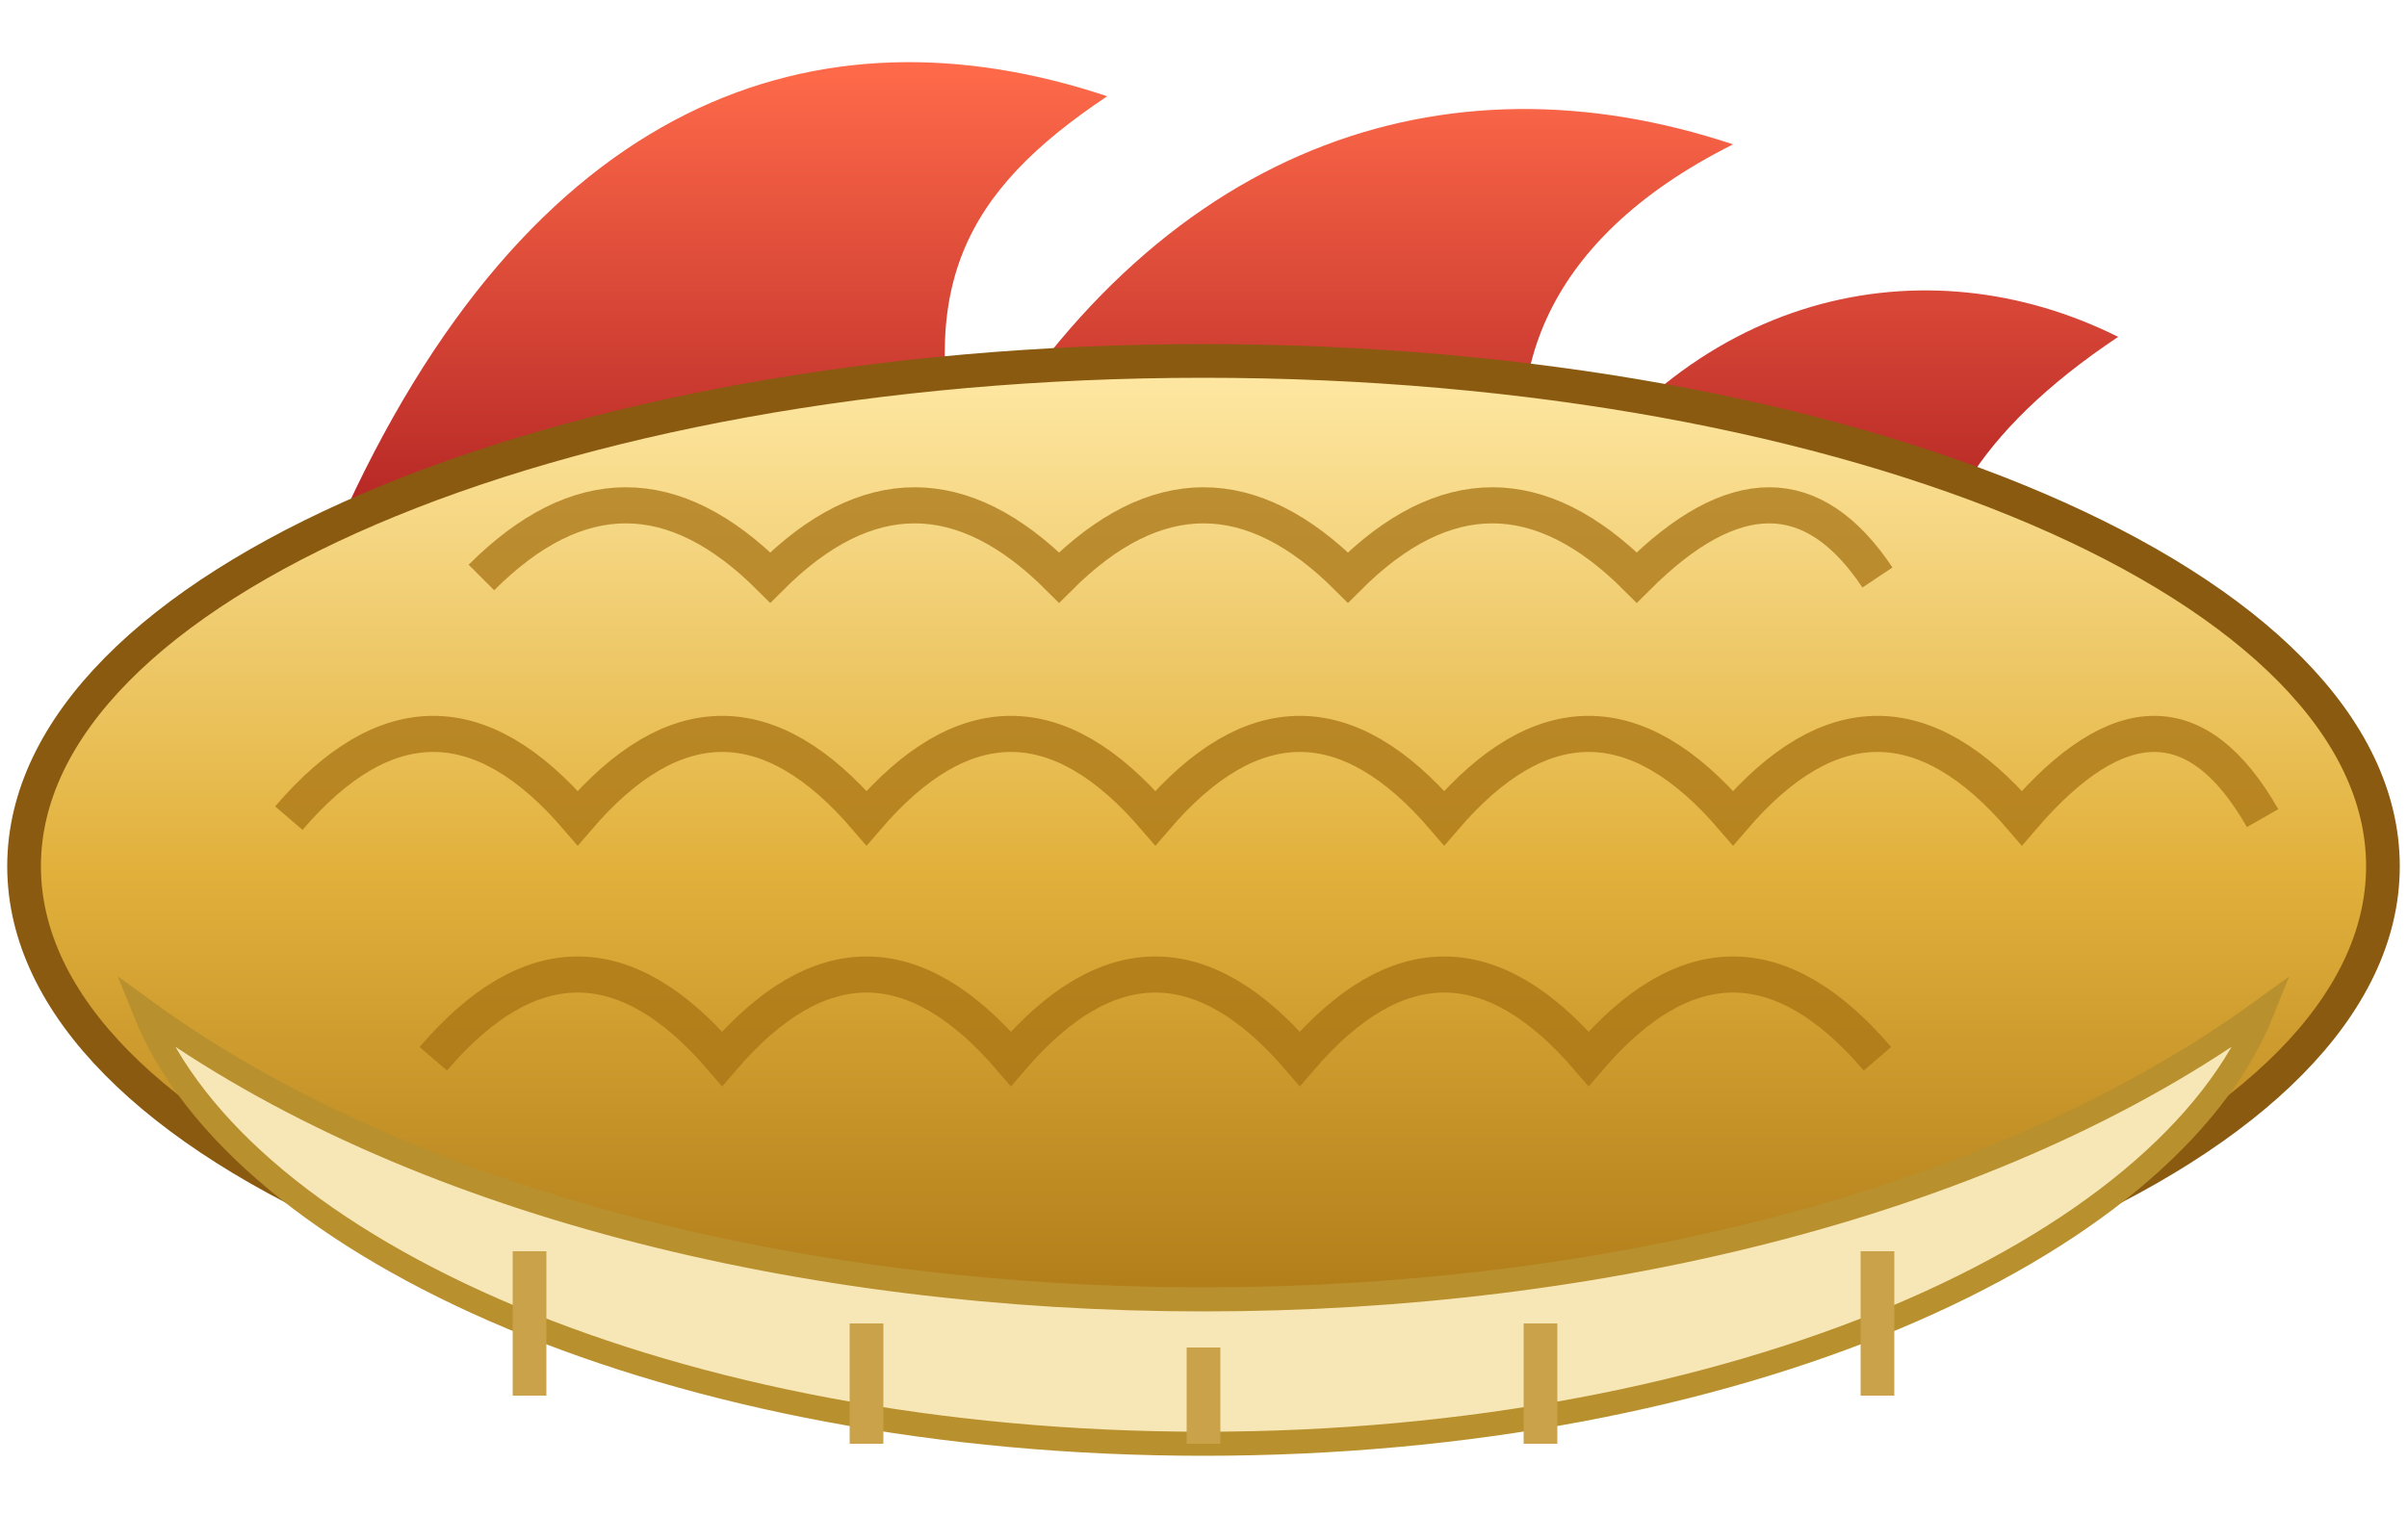
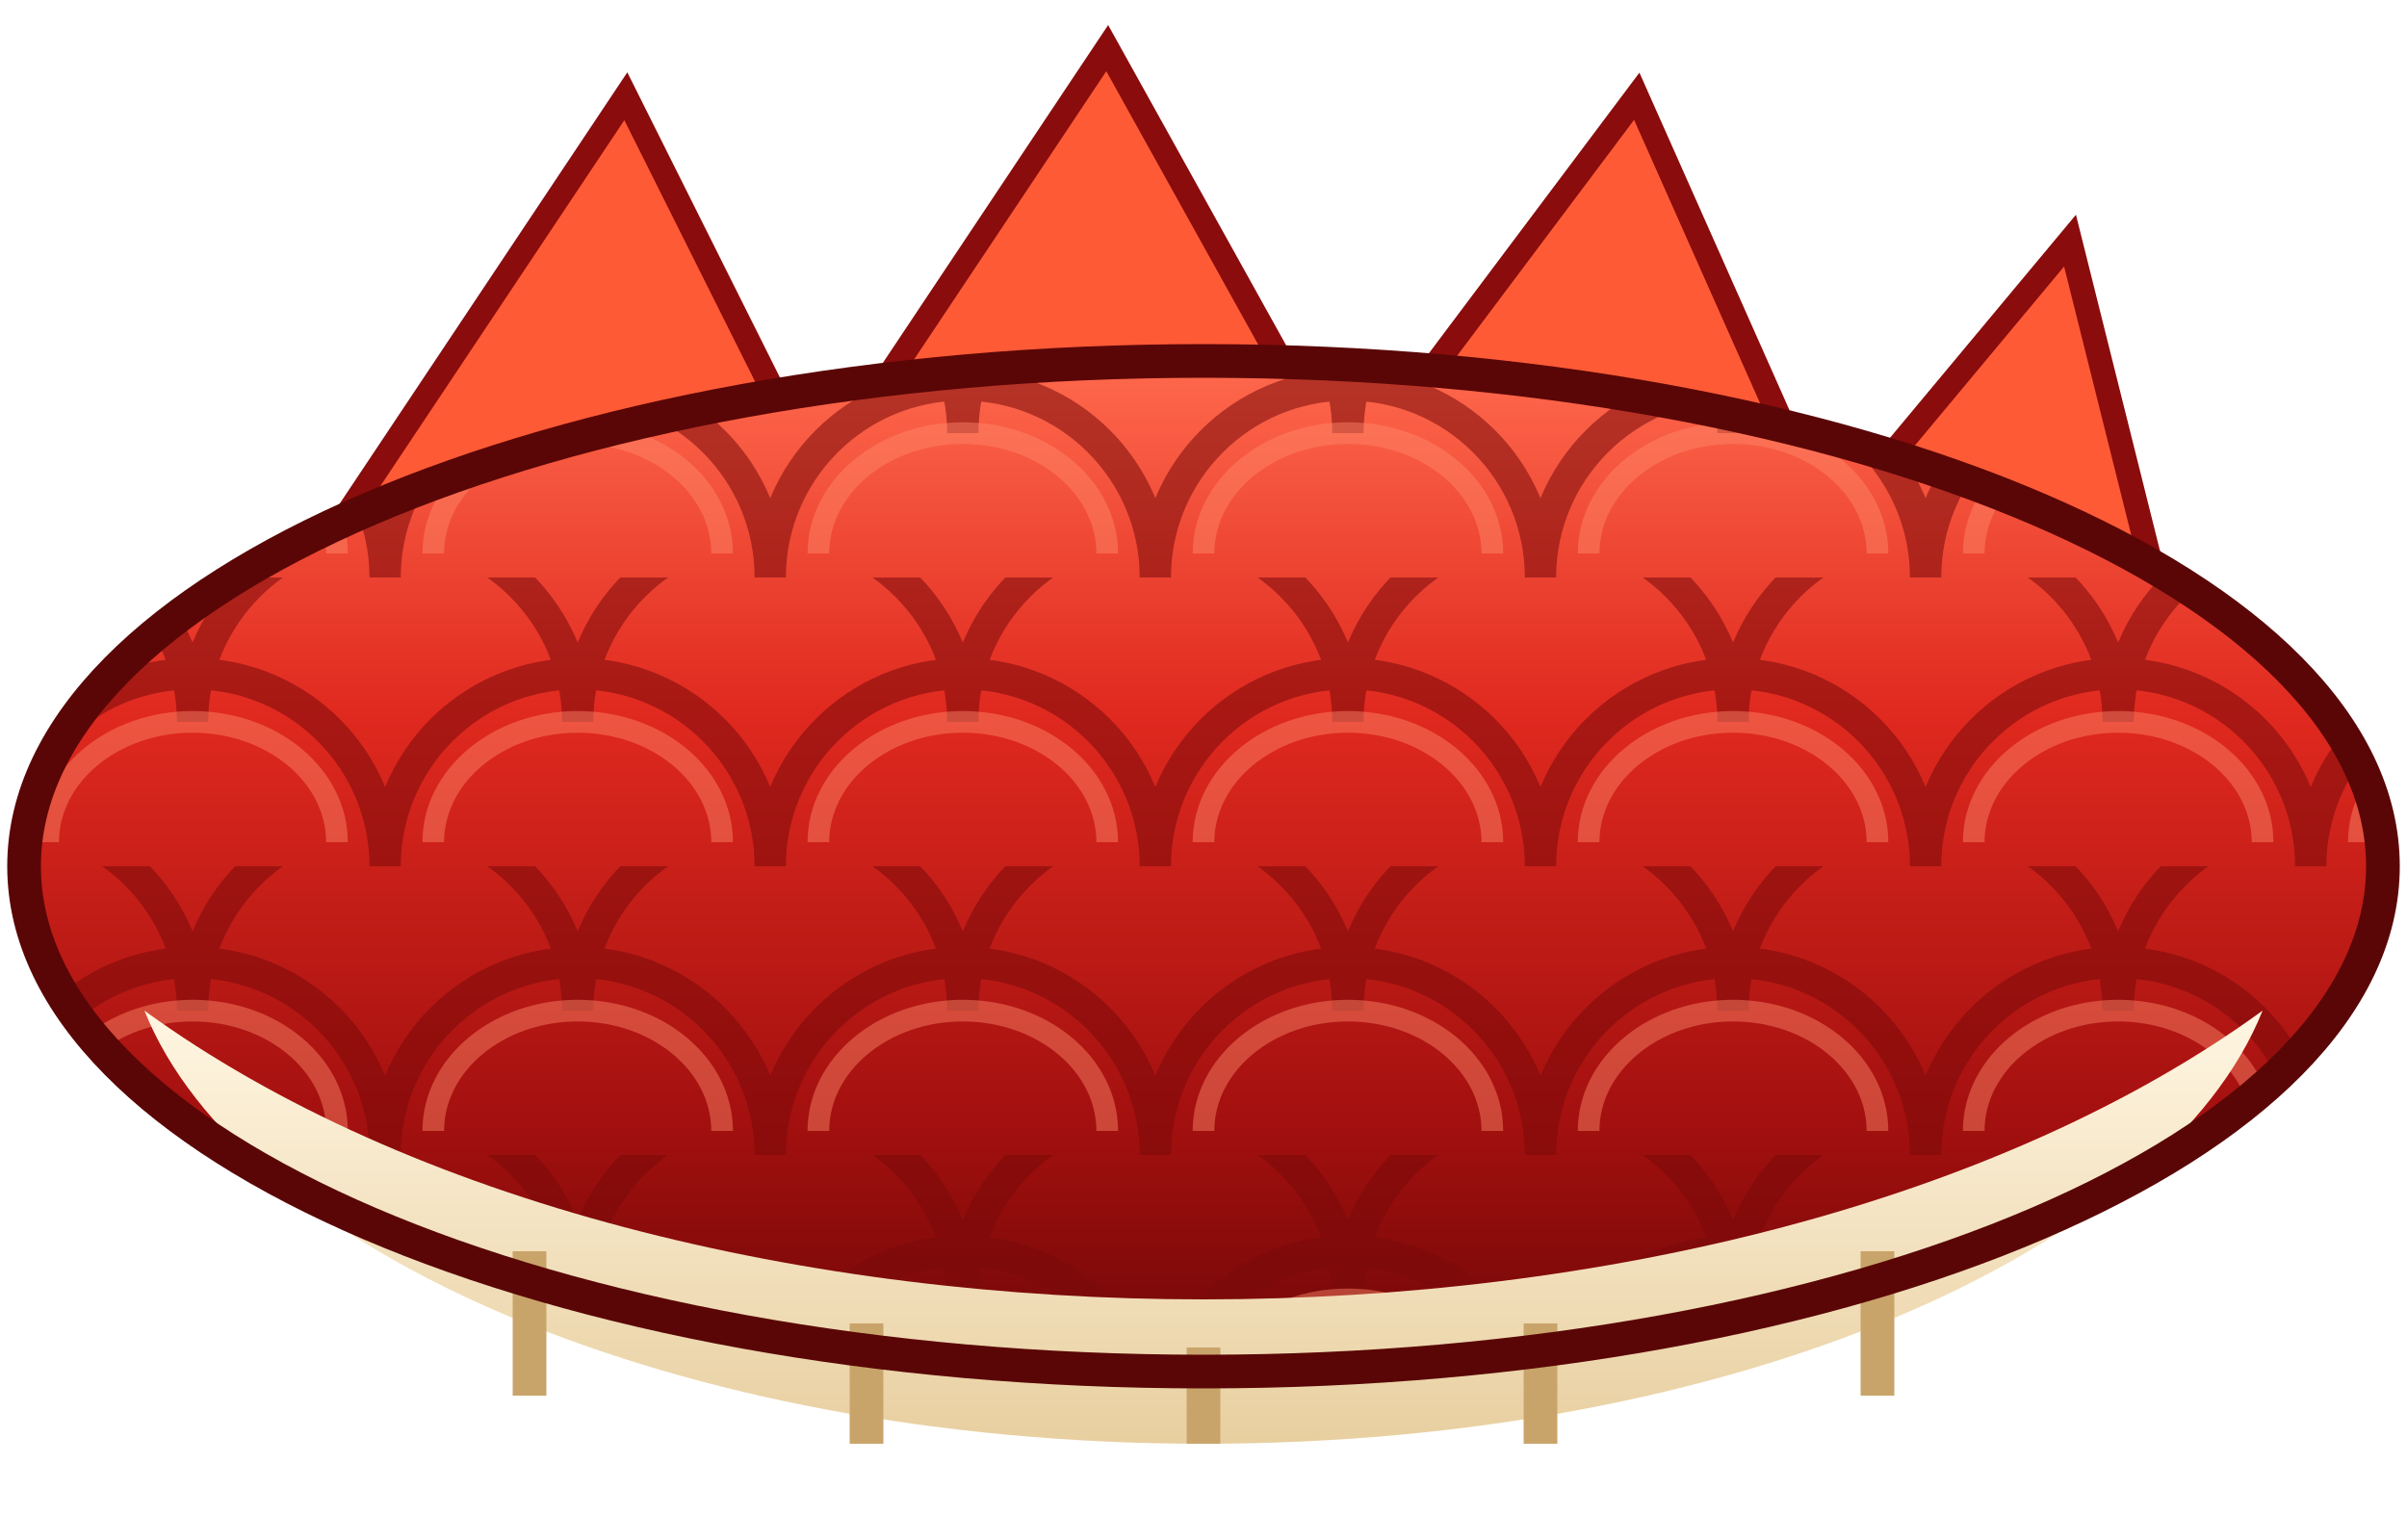
<svg xmlns="http://www.w3.org/2000/svg" viewBox="0 0 100 64">
  <defs>
-     <linearGradient id="e" x1="0" y1="0" x2="0" y2="1">
-       <stop offset="0" stop-color="#ffe9a6" />
-       <stop offset=".5" stop-color="#e2b13c" />
-       <stop offset="1" stop-color="#a87414" />
+     <linearGradient id="nb" x1="0" y1="0" x2="0" y2="1">
+       <stop offset="0" stop-color="#ff6a4d" />
+       <stop offset=".35" stop-color="#e0291f" />
+       <stop offset=".75" stop-color="#a3100f" />
+       <stop offset="1" stop-color="#6e0707" />
    </linearGradient>
-     <linearGradient id="m" x1="0" y1="0" x2="0" y2="1">
-       <stop offset="0" stop-color="#ff6b4a" />
-       <stop offset="1" stop-color="#a3161c" />
+     <linearGradient id="nh" x1="0" y1="0" x2="0" y2="1">
+       <stop offset="0" stop-color="#ff7a5a" />
+       <stop offset=".5" stop-color="#d9241a" />
+       <stop offset="1" stop-color="#8a0c0c" />
    </linearGradient>
+     <linearGradient id="ne" x1="0" y1="0" x2="1" y2="1">
+       <stop offset="0" stop-color="#fff1c4" />
+       <stop offset=".5" stop-color="#e3b65a" />
+       <stop offset="1" stop-color="#9a6a1c" />
+     </linearGradient>
+     <linearGradient id="np" x1="0" y1="0" x2="0" y2="1">
+       <stop offset="0" stop-color="#fff6e2" />
+       <stop offset="1" stop-color="#e8cfa0" />
+     </linearGradient>
+     <pattern id="sisik" width="16" height="12" patternUnits="userSpaceOnUse">
+       <path d="M0 12a8 8 0 0 1 16 0M-8 6a8 8 0 0 1 16 0M8 6a8 8 0 0 1 16 0" fill="none" stroke="#7a0909" stroke-width="1.3" opacity=".55" />
+       <path d="M2 11a6 5 0 0 1 12 0" fill="none" stroke="#ff8a6a" stroke-width=".9" opacity=".45" />
+     </pattern>
  </defs>
-   <path d="M14 22C22 4 34 0 46 4C40 8 38 12 40 20C48 6 60 2 72 6C64 10 62 16 64 22C70 12 80 10 88 14C82 18 80 22 80 26Z" fill="url(#m)" />
-   <ellipse cx="50" cy="36" rx="49" ry="21" fill="url(#e)" stroke="#8a5a10" stroke-width="1.4" />
-   <path d="M6 42C28 58 72 58 94 42C90 52 72 60 50 60C28 60 10 52 6 42Z" fill="#f7e7b6" stroke="#b9902e" stroke-width="1" />
-   <path d="M22 52v6M36 55v5M50 56v4M64 55v5M78 52v6" stroke="#c9a24a" stroke-width="1.4" />
-   <g fill="none" stroke="#a87414" stroke-width="1.5" opacity=".75">
-     <path d="M12 34q6-7 12 0q6-7 12 0q6-7 12 0q6-7 12 0q6-7 12 0q6-7 12 0q6-7 10 0" />
-     <path d="M18 44q6-7 12 0q6-7 12 0q6-7 12 0q6-7 12 0q6-7 12 0" />
-     <path d="M20 24q6-6 12 0q6-6 12 0q6-6 12 0q6-6 12 0q6-6 10 0" />
-   </g>
+   <path d="M14 22L26 4L34 20L46 2L56 20L68 4L76 22L86 10L90 26Z" fill="#ff5a36" stroke="#8a0c0c" stroke-width="1" />
+   <clipPath id="r">
+     <ellipse cx="50" cy="36" rx="49" ry="21" />
+   </clipPath>
+   <ellipse cx="50" cy="36" rx="49" ry="21" fill="url(#nb)" />
+   <rect width="100" height="64" fill="url(#sisik)" clip-path="url(#r)" />
+   <path d="M6 42C28 58 72 58 94 42C90 52 72 60 50 60C28 60 10 52 6 42Z" fill="url(#np)" />
+   <path d="M22 52v6M36 55v5M50 56v4M64 55v5M78 52v6" stroke="#c9a46a" stroke-width="1.4" />
+   <ellipse cx="50" cy="36" rx="49" ry="21" fill="none" stroke="#5a0606" stroke-width="1.4" />
</svg>
